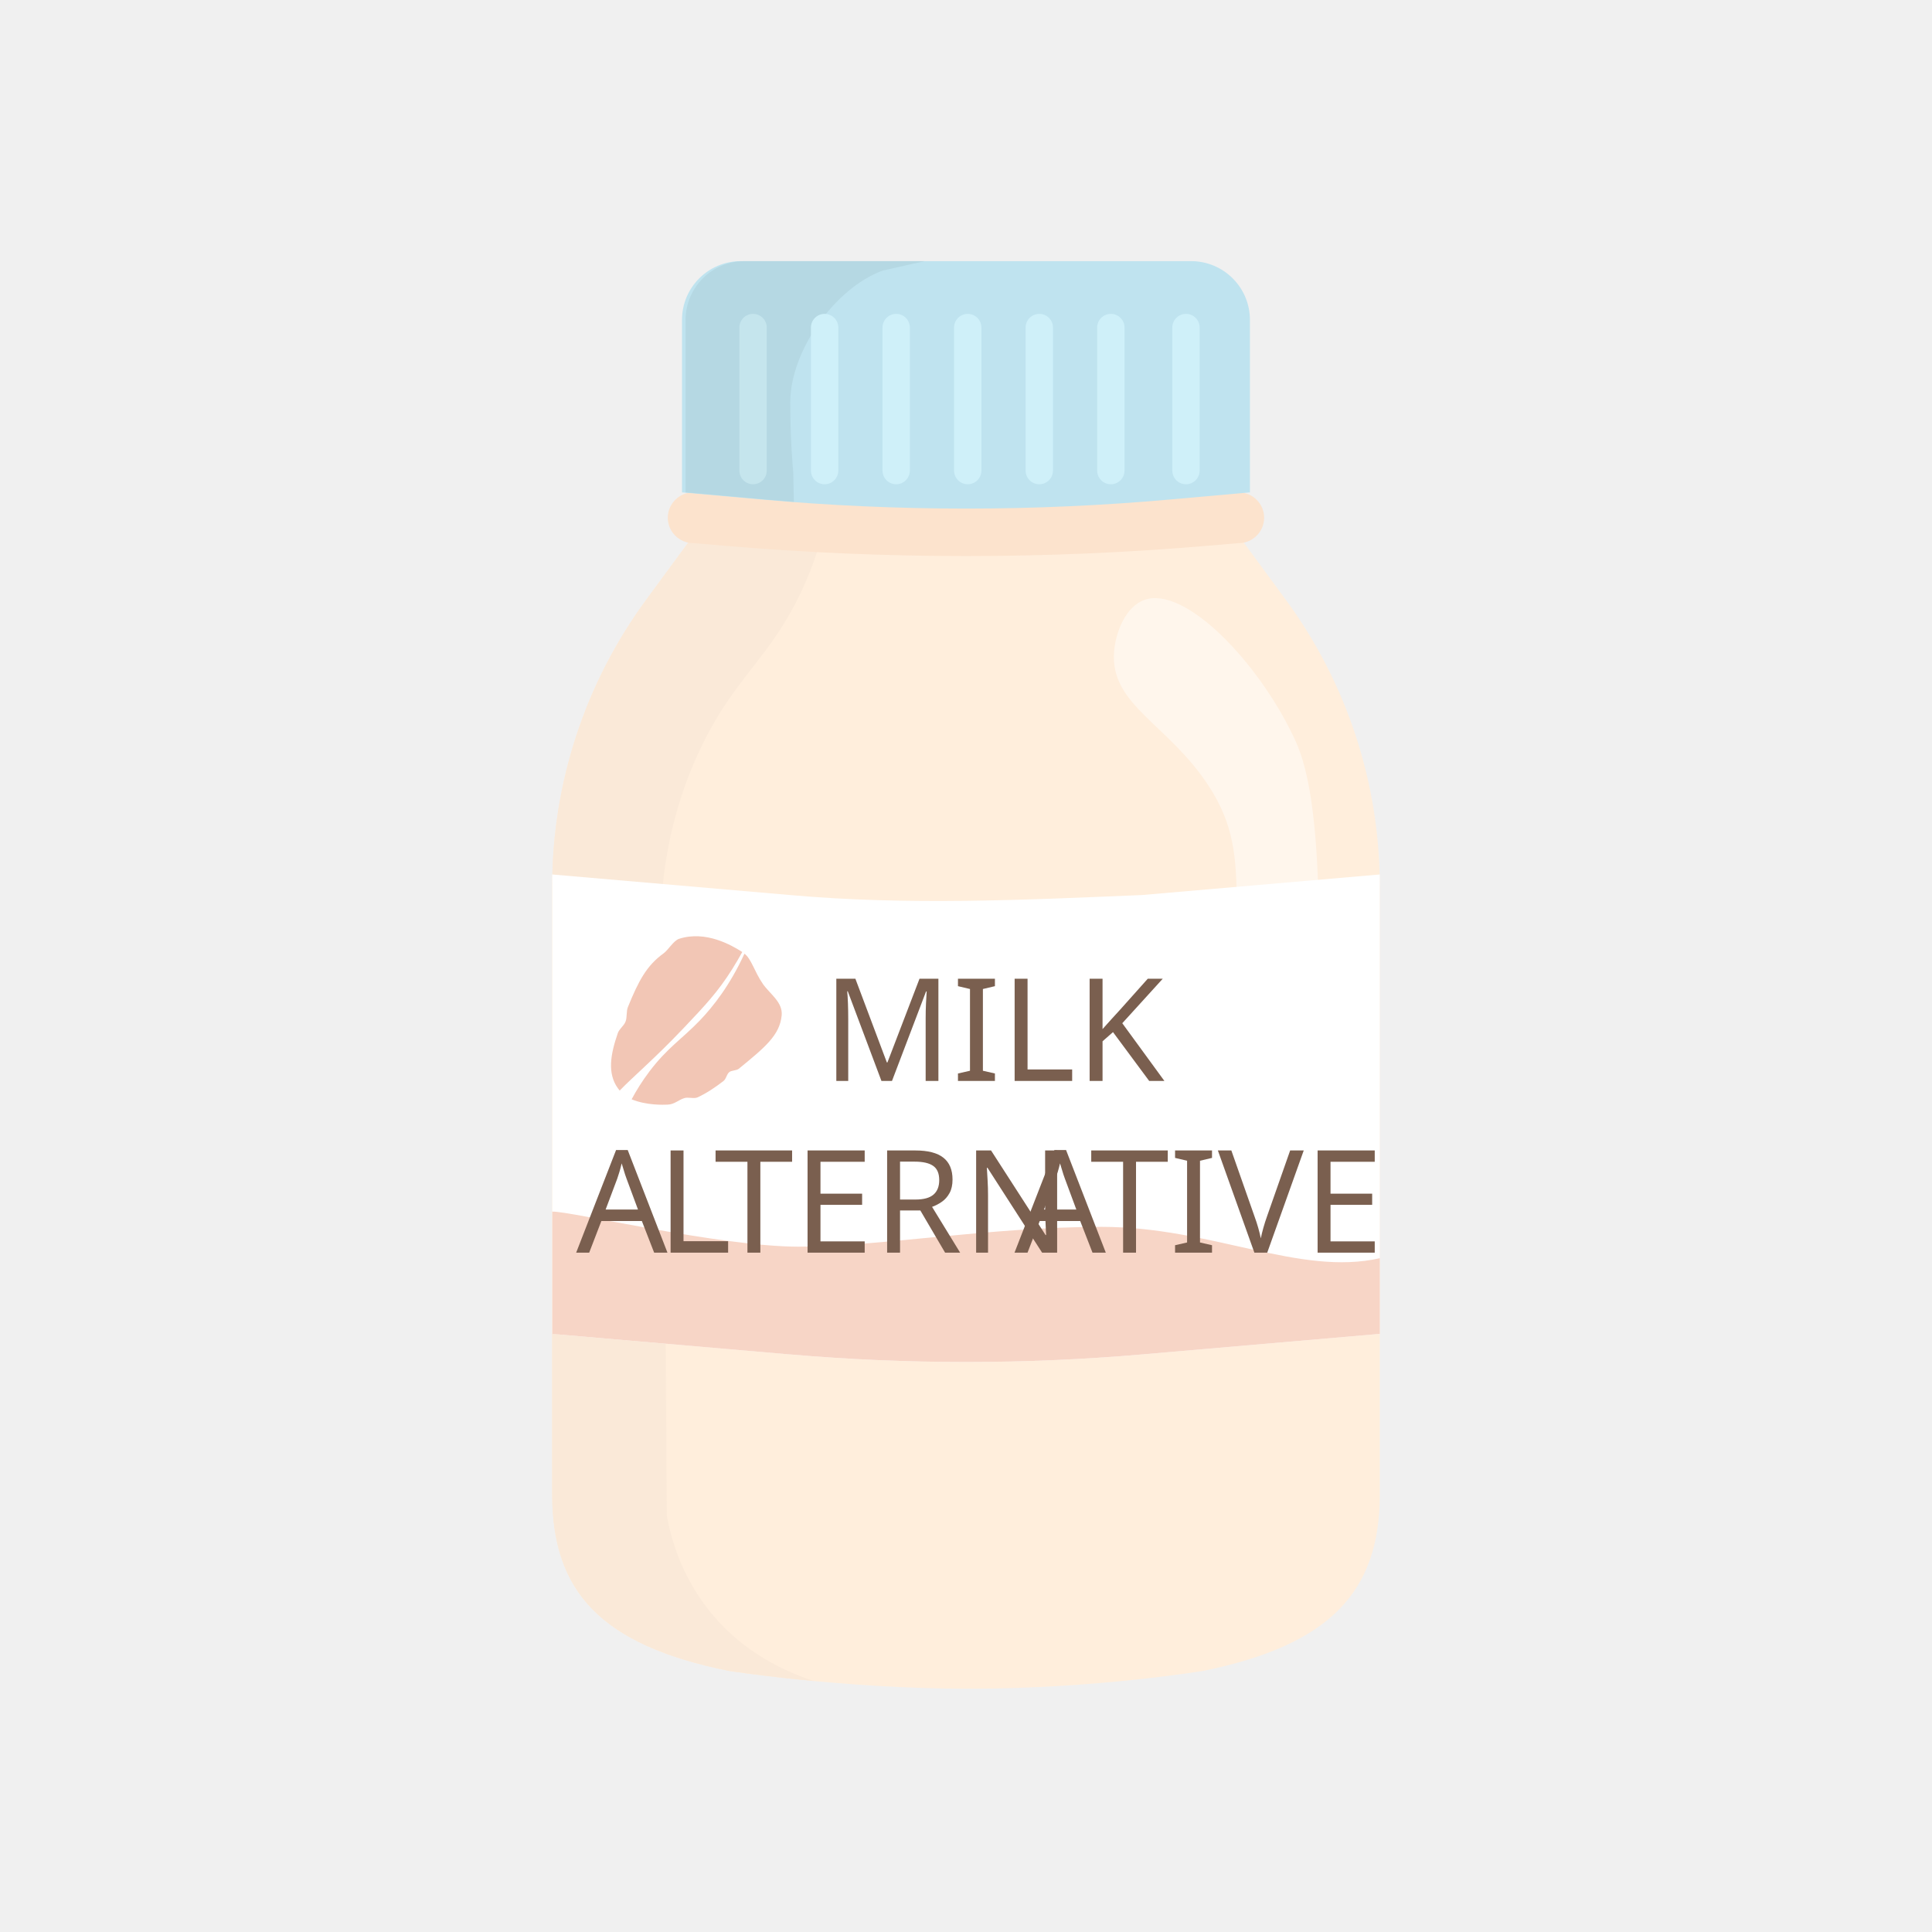
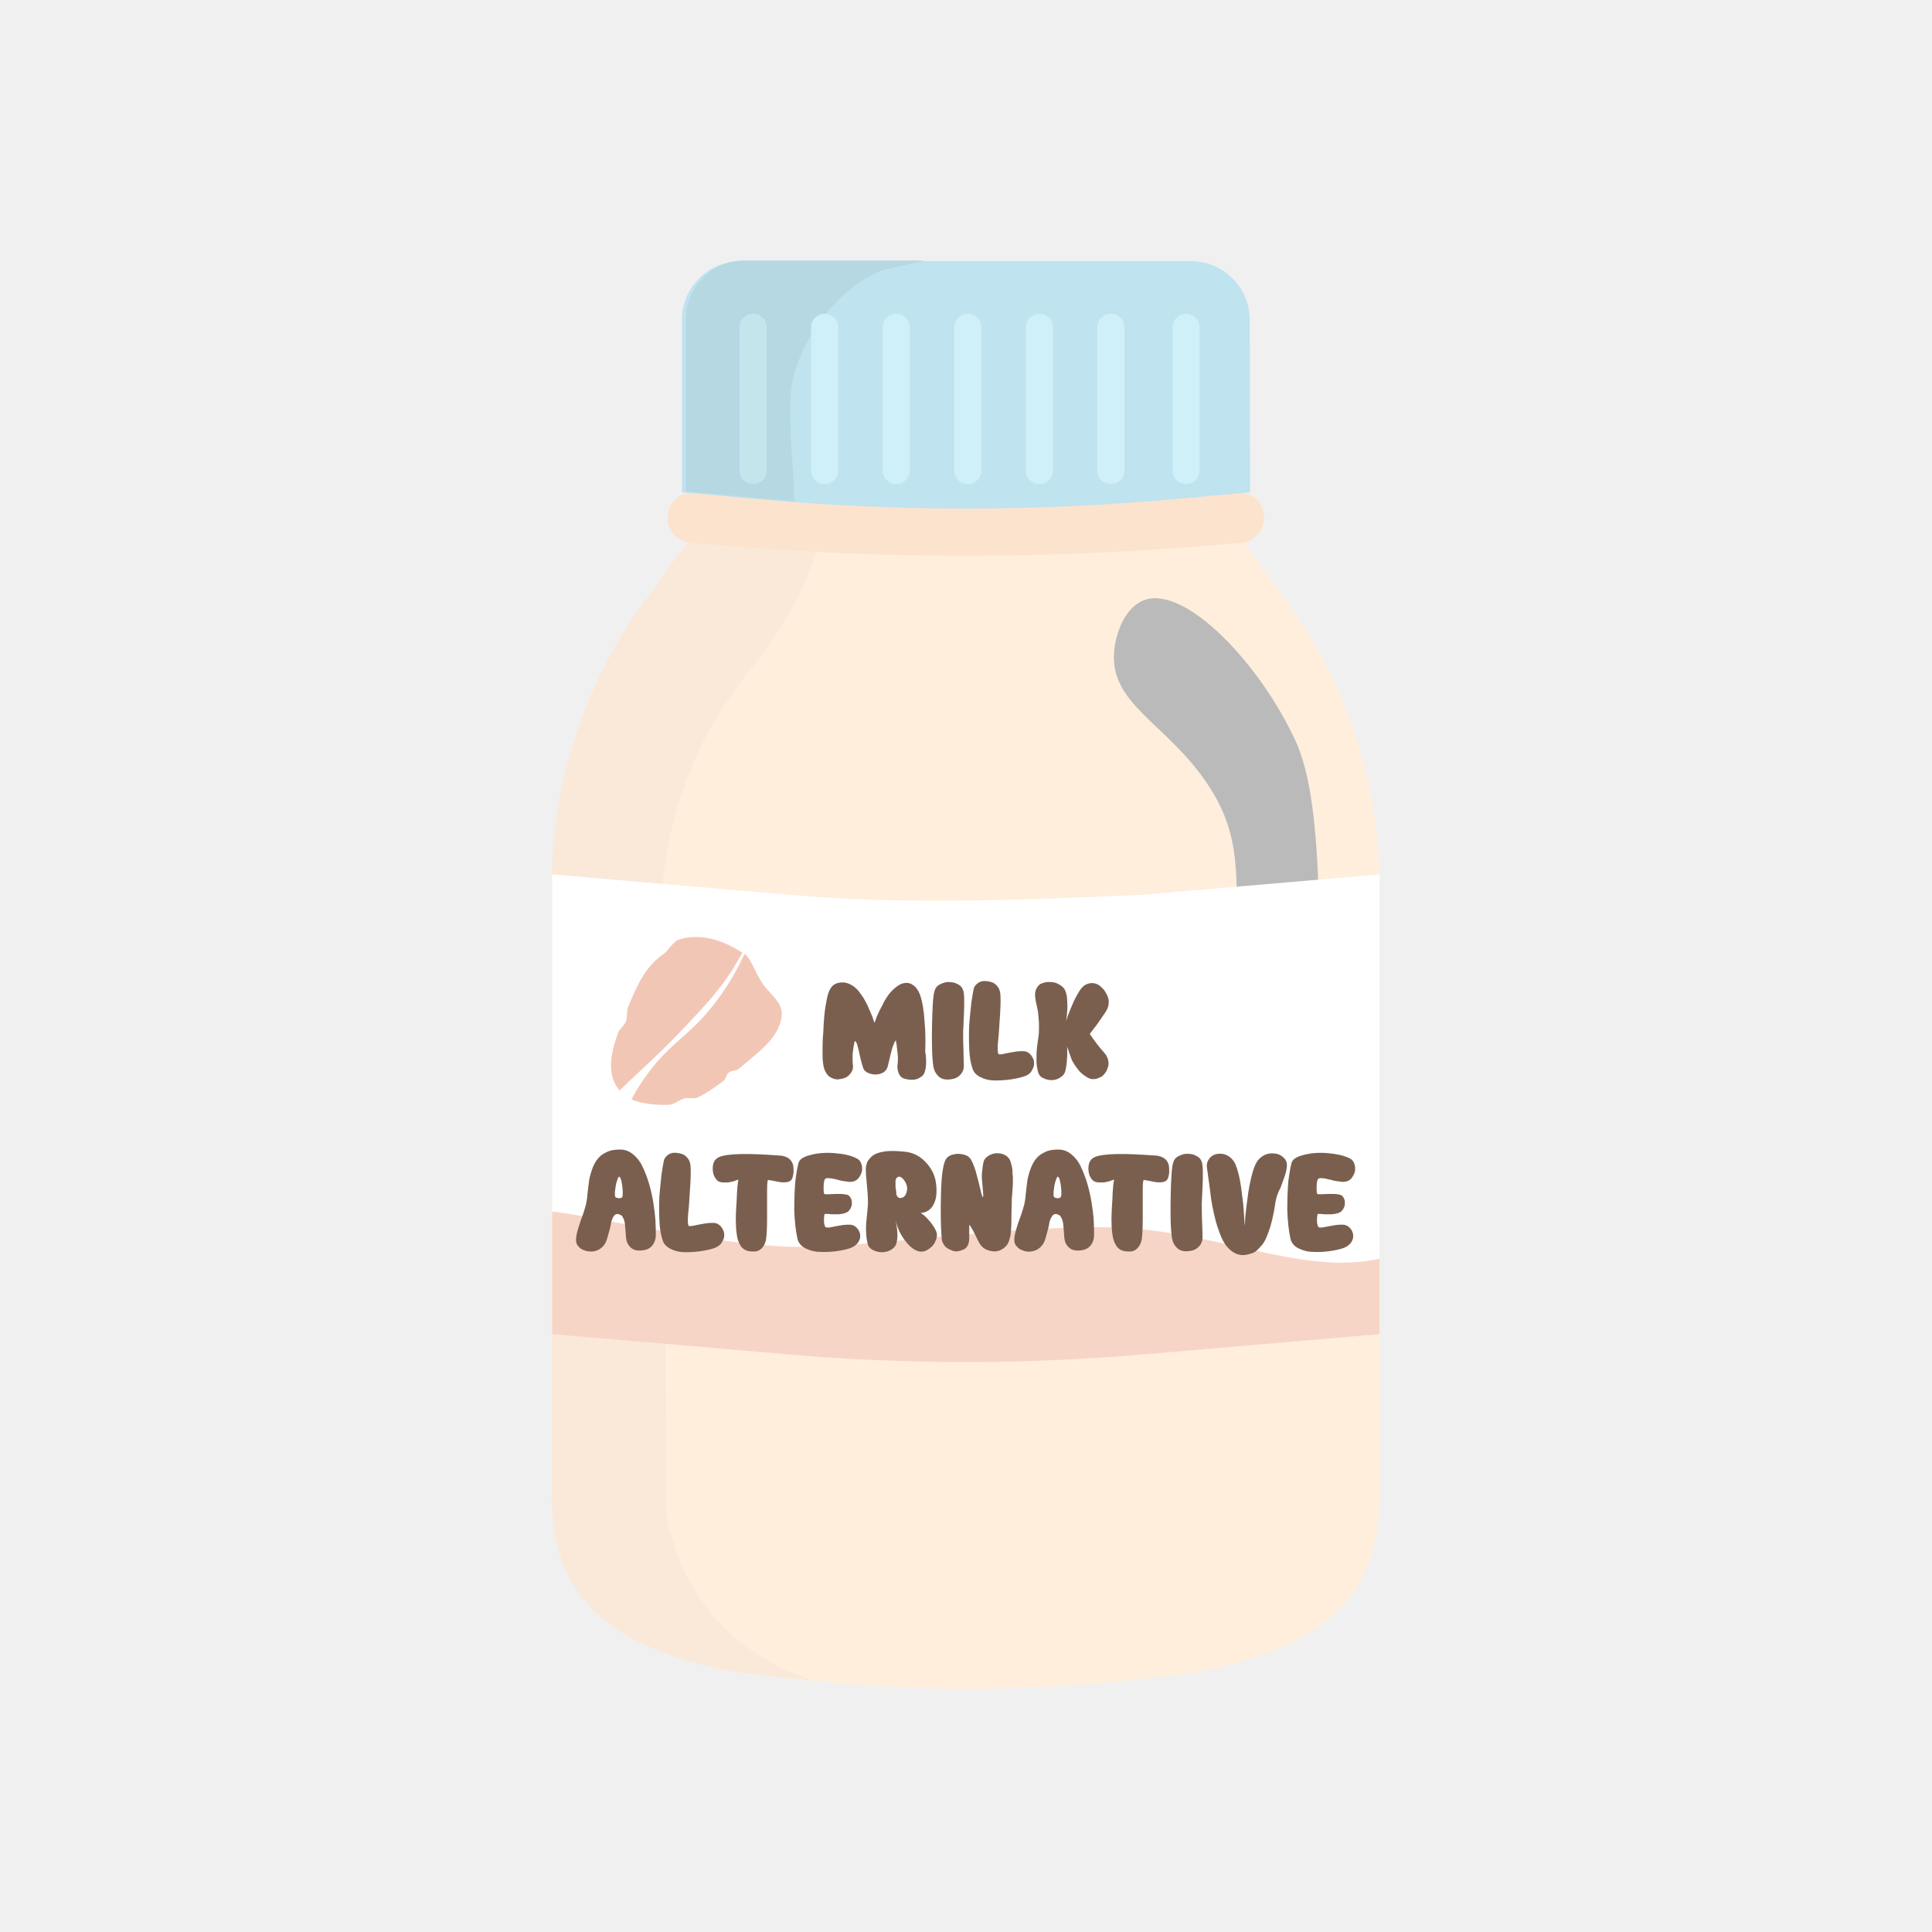
- <svg xmlns="http://www.w3.org/2000/svg" viewBox="0 0 540 540">
-   <defs>
-     <style>
-       .cls-1 {
-         fill: #c5e5ed;
-       }
- 
-       .cls-2 {
-         fill: #fff;
-       }
- 
-       .cls-3 {
-         letter-spacing: -.04em;
-       }
- 
-       .cls-4 {
-         isolation: isolate;
-       }
- 
-       .cls-5 {
-         fill: #cff0f9;
-       }
- 
-       .cls-6 {
-         fill: #fae9d8;
-       }
- 
-       .cls-7 {
-         fill: #bfe3ef;
-       }
- 
-       .cls-8 {
-         fill: #bababa;
-       }
- 
-       .cls-8, .cls-9 {
-         mix-blend-mode: overlay;
-       }
- 
-       .cls-10 {
-         letter-spacing: -.06em;
-       }
- 
-       .cls-11 {
-         letter-spacing: 0em;
-       }
- 
-       .cls-12 {
-         clip-path: url(#clippath);
-       }
- 
-       .cls-13 {
-         fill: #f7d5c6;
-       }
- 
-       .cls-14 {
-         fill: #7a5f4f;
-         font-family: OmpalumpaRegular, Ompalumpa;
-         font-size: 40px;
-       }
- 
-       .cls-15 {
-         fill: #fce3cd;
-       }
- 
-       .cls-16 {
-         fill: #ffeedc;
-       }
- 
-       .cls-17 {
-         fill: #b5d8e3;
-       }
- 
-       .cls-18 {
-         fill: #f2c6b5;
-       }
- 
-       .cls-9 {
-         fill: #595959;
-       }
-     </style>
-     <clipPath id="clippath">
-       <path class="cls-7" d="m349.37,137.62l-22.2,1.98c-38.04,3.4-76.31,3.4-114.35,0l-22.2-1.98v-48.19c0-9.08,7.36-16.44,16.44-16.44h125.86c9.08,0,16.44,7.36,16.44,16.44v48.19Z" />
-     </clipPath>
-   </defs>
-   <g class="cls-4">
-     <g id="_Layer_" data-name="&amp;lt;Layer&amp;gt;">
+ <svg xmlns="http://www.w3.org/2000/svg" xmlns:xlink="http://www.w3.org/1999/xlink" version="1.1" id="Layer_1" x="0px" y="0px" viewBox="0 0 540 540" style="enable-background:new 0 0 540 540;" xml:space="preserve">
+   <style type="text/css">
+ 	.st0{fill:#FFEEDC;}
+ 	.st1{fill:#BABABA;}
+ 	.st2{fill:#FAE9D8;}
+ 	.st3{fill:#FFFFFF;}
+ 	.st4{fill:#FCE3CD;}
+ 	.st5{fill:#F7D5C6;}
+ 	.st6{fill:#BFE3EF;}
+ 	.st7{clip-path:url(#SVGID_00000158707769692241060550000016766165757018731165_);}
+ 	.st8{fill:#595959;}
+ 	.st9{fill:#B5D8E3;}
+ 	.st10{fill:#C5E5ED;}
+ 	.st11{fill:#CFF0F9;}
+ 	.st12{fill:#F2C6B5;}
+ 	.st13{enable-background:new    ;}
+ 	.st14{fill:#7A5F4F;}
+ </style>
+   <g>
+     <g id="_Layer_">
      <g>
-         <path class="cls-16" d="m336.33,467.01s-29.89,5-65.4,5-67.26-5-67.26-5c-35.61-7.2-49.32-22.08-49.32-49.32v-169.91c0-28.84,9.21-56.92,26.29-80.16l13.71-18.66h151.31l13.71,18.66c17.08,23.24,26.29,51.32,26.29,80.16v169.91c0,27.24-13.98,42.12-49.32,49.32Z" />
-         <path class="cls-8" d="m319.89,167.67c-5.29,1.86-8.07,9.04-8.5,14.46-1.2,14.91,15.06,20.14,26.36,37.42,14.47,22.13,2.23,35.6,13.61,92.69,2.36,11.85,6.48,32.55,10.2,32.31,5-.31,6.11-38.19,6.8-62.08,1.66-56.85-3.81-70.25-6.8-76.54-10.06-21.14-30.39-42.23-41.67-38.27Z" />
-         <path class="cls-6" d="m197.43,449.15c-7.03-9.25-9.84-18.88-11.06-25.51l-1.1-176.55c.97-9.27,3.43-22.94,10.45-37.75,7.97-16.79,16.05-22.92,23.81-35.72,3.75-6.18,7.62-14.24,10.41-24.66h-35.61l-13.71,18.66c-17.08,23.24-26.29,51.32-26.29,80.16v169.91c0,27.24,13.71,42.12,49.32,49.32,0,0,9.46,1.49,23.81,2.84-10.25-3.35-21.52-9.48-30.05-20.7Z" />
-         <path class="cls-2" d="m385.65,372.82l-66.39,5.74c-32.78,2.83-65.75,2.83-98.53,0l-66.39-5.74v-128.4l66.39,5.74c32.93,2.94,65.45,1.39,98.53,0l66.39-5.74v128.4Z" />
-         <path class="cls-15" d="m346.25,151.8l-8.69.74c-44.96,3.84-90.17,3.84-135.13,0l-8.69-.74c-3.9,0-7.09-3.19-7.09-7.09h0c0-3.9,3.19-7.09,7.09-7.09h152.5c3.9,0,7.09,3.19,7.09,7.09h0c0,3.9-3.19,7.09-7.09,7.09Z" />
-         <path class="cls-13" d="m220.74,378.56c32.78,2.83,65.75,2.83,98.53,0l66.39-5.74v-21.15c-22.44,5.11-47.02-8.76-77.79-8.76s-62.47,5.54-84.59,5.54-64.05-10.01-68.92-9.8v34.18l66.39,5.74Z" />
+         <path class="st0" d="M336.3,467c0,0-29.9,5-65.4,5s-67.3-5-67.3-5c-35.6-7.2-49.3-22.1-49.3-49.3V247.8     c0-28.8,9.2-56.9,26.3-80.2l13.7-18.7h151.3l13.7,18.7c17.1,23.2,26.3,51.3,26.3,80.2v169.9C385.7,444.9,371.7,459.8,336.3,467     L336.3,467z" />
+         <path class="st1" d="M319.9,167.7c-5.3,1.9-8.1,9-8.5,14.5c-1.2,14.9,15.1,20.1,26.4,37.4c14.5,22.1,2.2,35.6,13.6,92.7     c2.4,11.9,6.5,32.5,10.2,32.3c5-0.3,6.1-38.2,6.8-62.1c1.7-56.9-3.8-70.2-6.8-76.5C351.5,184.8,331.2,163.7,319.9,167.7     L319.9,167.7z" />
+         <path class="st2" d="M197.4,449.1c-7-9.2-9.8-18.9-11.1-25.5l-1.1-176.6c1-9.3,3.4-22.9,10.4-37.8c8-16.8,16.1-22.9,23.8-35.7     c3.8-6.2,7.6-14.2,10.4-24.7h-35.6l-13.7,18.7c-17.1,23.2-26.3,51.3-26.3,80.2v169.9c0,27.2,13.7,42.1,49.3,49.3     c0,0,9.5,1.5,23.8,2.8C217.2,466.5,205.9,460.4,197.4,449.1L197.4,449.1z" />
+         <path class="st3" d="M385.6,372.8l-66.4,5.7c-32.8,2.8-65.8,2.8-98.5,0l-66.4-5.7V244.4l66.4,5.7c32.9,2.9,65.4,1.4,98.5,0     l66.4-5.7L385.6,372.8L385.6,372.8z" />
+         <path class="st4" d="M346.2,151.8l-8.7,0.7c-45,3.8-90.2,3.8-135.1,0l-8.7-0.7c-3.9,0-7.1-3.2-7.1-7.1l0,0c0-3.9,3.2-7.1,7.1-7.1     h152.5c3.9,0,7.1,3.2,7.1,7.1l0,0C353.3,148.6,350.1,151.8,346.2,151.8L346.2,151.8z" />
+         <path class="st5" d="M220.7,378.6c32.8,2.8,65.7,2.8,98.5,0l66.4-5.7v-21.1c-22.4,5.1-47-8.8-77.8-8.8s-62.5,5.5-84.6,5.5     s-64.1-10-68.9-9.8v34.2L220.7,378.6L220.7,378.6z" />
        <g>
          <g>
-             <path class="cls-7" d="m349.37,137.62l-22.2,1.98c-38.04,3.4-76.31,3.4-114.35,0l-22.2-1.98v-48.19c0-9.08,7.36-16.44,16.44-16.44h125.86c9.08,0,16.44,7.36,16.44,16.44v48.19Z" />
-             <g class="cls-12">
-               <path class="cls-9" d="m233.91,27.83c1.27,8.5-26.24,27.29-45.07,35.72-4.82,2.16-15.56,6.54-20.41,17.01-1.71,3.69-2.11,6.89-2.55,12.76-.62,8.23-1.17,19.77-.85,34.02-17.57-2.55-35.15-5.1-52.72-7.65-13.7-31.87-9.67-66.75,10.2-88.44,36.57-39.9,109.48-16.25,111.4-3.4Z" />
+             <path class="st6" d="M349.4,137.6l-22.2,2c-38,3.4-76.3,3.4-114.4,0l-22.2-2V89.4c0-9.1,7.4-16.4,16.4-16.4h125.9       c9.1,0,16.4,7.4,16.4,16.4L349.4,137.6L349.4,137.6z" />
+             <g>
+               <defs>
+                 <path id="SVGID_1_" d="M349.4,137.6l-22.2,2c-38,3.4-76.3,3.4-114.4,0l-22.2-2V89.4c0-9.1,7.4-16.4,16.4-16.4h125.9         c9.1,0,16.4,7.4,16.4,16.4L349.4,137.6L349.4,137.6z" />
+               </defs>
+               <clipPath id="SVGID_00000128466052734511886100000011645655486625453219_">
+                 <use xlink:href="#SVGID_1_" style="overflow:visible;" />
+               </clipPath>
+               <g style="clip-path:url(#SVGID_00000128466052734511886100000011645655486625453219_);">
+                 <path class="st8" d="M233.9,27.8c1.3,8.5-26.2,27.3-45.1,35.7c-4.8,2.2-15.6,6.5-20.4,17c-1.7,3.7-2.1,6.9-2.6,12.8         c-0.6,8.2-1.2,19.8-0.9,34c-17.6-2.6-35.2-5.1-52.7-7.7c-13.7-31.9-9.7-66.8,10.2-88.4C159.1-8.6,232,15,233.9,27.8         L233.9,27.8z" />
+               </g>
            </g>
          </g>
-           <path class="cls-17" d="m221.81,137.21s0-.18,0-.43c0-.04,0-.07,0-.11,0-.02,0-.04,0-.05,0-.04,0-.07,0-.1,0,0,0-.02,0-.03,0-.01,0-.01,0,0-.01-.73-.04-2.1-.09-4.55-.07-.27-.87-9.45-.84-19.55.04-14.29,12.39-31.79,25.79-36.75l11.81-2.65h-50.42c-9.08,0-16.44,7.36-16.44,16.44v48.19l22.2,1.98c2.69.24,5.38.46,8.07.66-.03-1.52-.05-2.48-.06-3.04,0,0,0,0,0-.02Z" />
-           <rect class="cls-1" x="206.66" y="87.73" width="7.65" height="47.62" rx="3.83" ry="3.83" />
-           <rect class="cls-5" x="226.66" y="87.73" width="7.65" height="47.62" rx="3.83" ry="3.83" />
-           <rect class="cls-5" x="246.66" y="87.73" width="7.65" height="47.62" rx="3.83" ry="3.83" />
-           <rect class="cls-5" x="266.66" y="87.73" width="7.65" height="47.62" rx="3.83" ry="3.83" />
-           <rect class="cls-5" x="286.66" y="87.73" width="7.65" height="47.62" rx="3.83" ry="3.83" />
-           <rect class="cls-5" x="306.66" y="87.73" width="7.65" height="47.62" rx="3.83" ry="3.83" />
-           <rect class="cls-5" x="327.66" y="87.73" width="7.65" height="47.62" rx="3.83" ry="3.83" />
+           <path class="st9" d="M221.8,137.2c0,0,0-0.2,0-0.4c0,0,0-0.1,0-0.1c0,0,0,0,0-0.1c0,0,0-0.1,0-0.1c0,0,0,0,0,0s0,0,0,0      c0-0.7,0-2.1-0.1-4.6c-0.1-0.3-0.9-9.4-0.8-19.6c0-14.3,12.4-31.8,25.8-36.8l11.8-2.7h-50.4c-9.1,0-16.4,7.4-16.4,16.4v48.2      l22.2,2c2.7,0.2,5.4,0.5,8.1,0.7C221.9,138.7,221.8,137.8,221.8,137.2C221.8,137.2,221.8,137.2,221.8,137.2L221.8,137.2z" />
+           <path class="st10" d="M210.5,87.7L210.5,87.7c2.1,0,3.8,1.7,3.8,3.8v40c0,2.1-1.7,3.8-3.8,3.8l0,0c-2.1,0-3.8-1.7-3.8-3.8v-40      C206.7,89.4,208.4,87.7,210.5,87.7z" />
+           <path class="st11" d="M230.5,87.7L230.5,87.7c2.1,0,3.8,1.7,3.8,3.8v40c0,2.1-1.7,3.8-3.8,3.8l0,0c-2.1,0-3.8-1.7-3.8-3.8v-40      C226.7,89.4,228.4,87.7,230.5,87.7z" />
+           <path class="st11" d="M250.5,87.7L250.5,87.7c2.1,0,3.8,1.7,3.8,3.8v40c0,2.1-1.7,3.8-3.8,3.8l0,0c-2.1,0-3.8-1.7-3.8-3.8v-40      C246.7,89.4,248.4,87.7,250.5,87.7z" />
+           <path class="st11" d="M270.5,87.7L270.5,87.7c2.1,0,3.8,1.7,3.8,3.8v40c0,2.1-1.7,3.8-3.8,3.8h0c-2.1,0-3.8-1.7-3.8-3.8v-40      C266.7,89.4,268.4,87.7,270.5,87.7z" />
+           <path class="st11" d="M290.5,87.7L290.5,87.7c2.1,0,3.8,1.7,3.8,3.8v40c0,2.1-1.7,3.8-3.8,3.8h0c-2.1,0-3.8-1.7-3.8-3.8v-40      C286.7,89.4,288.4,87.7,290.5,87.7z" />
+           <path class="st11" d="M310.5,87.7L310.5,87.7c2.1,0,3.8,1.7,3.8,3.8v40c0,2.1-1.7,3.8-3.8,3.8h0c-2.1,0-3.8-1.7-3.8-3.8v-40      C306.7,89.4,308.4,87.7,310.5,87.7z" />
+           <path class="st11" d="M331.5,87.7L331.5,87.7c2.1,0,3.8,1.7,3.8,3.8v40c0,2.1-1.7,3.8-3.8,3.8h0c-2.1,0-3.8-1.7-3.8-3.8v-40      C327.7,89.4,329.4,87.7,331.5,87.7z" />
        </g>
        <g>
-           <path class="cls-18" d="m190.75,287.69c-7.79,8.21-13.91,13.34-17.55,17.13-.17-.19-.33-.41-.48-.62-2.99-4.12-2.13-9.42-.04-15.44.42-1.21,1.67-1.97,2.17-3.24.46-1.17.16-2.83.65-4.04,2.99-7.34,5.23-11.61,10.02-15.05,1.17-.84,2.8-3.56,4.28-4.03,7.52-2.41,14.76,1.84,17.67,3.69-.85,1.53-1.79,3.15-2.81,4.78-3.96,6.31-7.58,10.17-13.9,16.82Z" />
-           <path class="cls-18" d="m206.45,298.75c-.58.47-2.03.43-2.59.89-.85.69-.82,1.87-1.66,2.52-2.37,1.81-4.71,3.4-7.24,4.56-.95.44-2.63-.12-3.64.19-1.69.51-2.77,1.76-4.71,1.84-1.3.05-5.92.22-10.07-1.49,1.31-2.45,2.94-5.09,4.96-7.76,5.04-6.67,9.06-9.04,14.05-14.22,3.74-3.9,8.45-9.83,12.52-18.72,1.92,1.38,2.8,5.04,5.15,8.44,1.94,2.8,5.62,5.1,5.26,8.81-.54,5.55-4.66,8.92-12.02,14.94Z" />
-           <text class="cls-14" transform="translate(229.88 302.12)">
-             <tspan x="0" y="0">MILK</tspan>
-             <tspan x="-68.84" y="48">A</tspan>
-             <tspan class="cls-10" x="-46.32" y="48">L</tspan>
-             <tspan x="-30.28" y="48">TERN</tspan>
-             <tspan class="cls-3" x="53.68" y="48">A</tspan>
-             <tspan class="cls-11" x="74.72" y="48">TIVE</tspan>
-           </text>
+           <path class="st12" d="M190.8,287.7c-7.8,8.2-13.9,13.3-17.6,17.1c-0.2-0.2-0.3-0.4-0.5-0.6c-3-4.1-2.1-9.4,0-15.4      c0.4-1.2,1.7-2,2.2-3.2c0.5-1.2,0.2-2.8,0.6-4c3-7.3,5.2-11.6,10-15c1.2-0.8,2.8-3.6,4.3-4c7.5-2.4,14.8,1.8,17.7,3.7      c-0.9,1.5-1.8,3.1-2.8,4.8C200.7,277.2,197.1,281,190.8,287.7L190.8,287.7z" />
+           <path class="st12" d="M206.4,298.8c-0.6,0.5-2,0.4-2.6,0.9c-0.9,0.7-0.8,1.9-1.7,2.5c-2.4,1.8-4.7,3.4-7.2,4.6      c-0.9,0.4-2.6-0.1-3.6,0.2c-1.7,0.5-2.8,1.8-4.7,1.8c-1.3,0-5.9,0.2-10.1-1.5c1.3-2.5,2.9-5.1,5-7.8c5-6.7,9.1-9,14.1-14.2      c3.7-3.9,8.4-9.8,12.5-18.7c1.9,1.4,2.8,5,5.1,8.4c1.9,2.8,5.6,5.1,5.3,8.8C217.9,289.4,213.8,292.7,206.4,298.8L206.4,298.8z" />
+           <g class="st13">
+             <path class="st14" d="M258.4,299.8c-0.2,0.6-0.6,1-1.3,1.4c-0.6,0.4-1.3,0.6-2.1,0.6c-0.8,0-1.5-0.1-2.2-0.3       c-0.7-0.2-1.3-0.7-1.6-1.5s-0.5-1.6-0.3-2.7c0.1-0.9,0.1-1.8,0-2.7c-0.1-0.9-0.2-1.8-0.3-2.6l-0.2-1.2       c-0.2,0.1-0.4,0.6-0.7,1.3c-0.3,0.7-0.5,1.5-0.7,2.3c-0.2,0.8-0.4,1.7-0.6,2.5c-0.2,0.8-0.3,1.4-0.4,1.5       c-0.3,0.8-0.9,1.4-1.9,1.7c-0.9,0.3-1.9,0.3-2.9,0c-1-0.3-1.6-0.8-1.9-1.5c-0.2-0.6-0.5-1.5-0.8-2.8s-0.5-2.4-0.8-3.4       c-0.2-0.9-0.5-1.4-0.8-1.4c0,0.1-0.1,0.2-0.1,0.4c0,0.2-0.1,0.5-0.2,1c-0.1,0.5-0.1,1-0.2,1.5s-0.1,1.1-0.1,1.8       c0,0.7,0,1.4,0.1,2c0.1,0.8-0.1,1.5-0.5,2.1c-0.4,0.6-0.9,1.1-1.6,1.4c-0.7,0.3-1.3,0.4-2.1,0.5c-0.7,0-1.4-0.2-2.1-0.6       c-0.7-0.4-1.1-1-1.5-1.8c-0.5-1.1-0.7-2.7-0.7-4.7c0-2,0-4,0.2-5.9c0.1-2.3,0.2-3.9,0.3-4.8c0.1-0.9,0.2-2.1,0.5-3.5       c0.2-1.4,0.5-2.6,0.9-3.5c0.5-1.1,1.2-1.8,2.2-2.1c1-0.3,2.1-0.3,3.1,0.1c1.1,0.4,2,1.1,2.8,2c0.4,0.5,0.7,1,1.1,1.5       c0.4,0.6,0.7,1.1,1,1.7c0.3,0.6,0.6,1.1,0.8,1.7c0.3,0.6,0.5,1.1,0.7,1.6c0.2,0.5,0.4,0.9,0.5,1.3c0.1,0.4,0.3,0.7,0.3,0.9       l0.1,0.3c0.2-0.4,0.4-0.9,0.6-1.6c0.3-0.6,0.7-1.7,1.5-3.1c0.7-1.5,1.4-2.6,2.1-3.5c1.1-1.3,2.2-2.2,3.3-2.7       c1.1-0.4,2.2-0.4,3.1,0.2c1,0.6,1.7,1.6,2.2,3c0.6,1.7,1,4,1.2,7.1c0.3,3,0.3,5.9,0.2,8.6C259.1,296.8,258.8,298.7,258.4,299.8       z" />
+             <path class="st14" d="M269.4,298c0,0.8-0.3,1.6-0.8,2.2s-1.2,1.1-2,1.3s-1.6,0.3-2.4,0.2c-0.8-0.1-1.5-0.4-2.1-1.1       c-0.6-0.6-1-1.4-1.2-2.4c-0.4-2.4-0.5-6.3-0.4-11.5c0.1-5.2,0.3-8.5,0.7-9.7c0.2-0.8,0.7-1.5,1.6-1.9c0.8-0.4,1.7-0.7,2.6-0.6       c0.9,0,1.7,0.2,2.5,0.7c0.8,0.4,1.2,1.1,1.4,1.9c0.2,1,0.2,2,0.2,2.9s0,2.2-0.1,3.9s-0.1,3.1-0.2,4.5c0,1.5,0,3.3,0.1,5.4       C269.3,295.7,269.4,297.2,269.4,298z" />
+             <path class="st14" d="M286.4,300.8c-1.2,0.4-2.5,0.7-3.9,0.9c-1.4,0.2-2.9,0.3-4.4,0.3c-1.5,0-2.8-0.3-4-0.9s-2-1.4-2.3-2.5       c-0.5-1.4-0.8-3.2-0.9-5.5c-0.1-2.3-0.1-4.6,0-6.8c0.2-2.2,0.4-4.3,0.6-6.1c0.3-1.9,0.5-3.2,0.7-4c0.2-0.6,0.6-1,1.1-1.4       c0.5-0.4,1.2-0.6,1.8-0.6c0.7,0,1.3,0.1,2,0.3s1.2,0.6,1.7,1.2c0.5,0.6,0.7,1.3,0.8,2.1c0.1,1.2,0.1,3.2-0.1,6       c-0.2,2.8-0.3,5.2-0.5,6.9c-0.2,1.8-0.2,3.1,0,3.8c0.1,0.2,0.3,0.2,0.6,0.2c0.3,0,0.7-0.1,1.2-0.2c0.5-0.1,1-0.2,1.5-0.3       c0.5-0.1,1.1-0.2,1.8-0.3c0.7-0.1,1.3-0.1,1.9-0.1c0.8,0,1.4,0.3,2,0.9c0.5,0.6,0.9,1.3,1,2c0.1,0.8,0,1.5-0.5,2.3       C288.2,299.8,287.5,300.4,286.4,300.8z" />
+             <path class="st14" d="M297.8,299.2c-0.2,0.9-0.7,1.5-1.5,2c-0.8,0.5-1.6,0.7-2.4,0.7s-1.6-0.2-2.4-0.6c-0.8-0.4-1.2-1-1.4-1.8       c-0.2-0.9-0.4-1.9-0.4-3.1c0-1.1,0-2.2,0.1-3.1c0.1-0.9,0.2-2,0.4-3.2s0.2-2.2,0.2-3c0-0.8,0-1.6-0.1-2.4       c-0.1-0.8-0.1-1.5-0.2-2c-0.1-0.5-0.2-1.2-0.4-2c-0.2-0.8-0.3-1.3-0.3-1.6c-0.2-1.1-0.1-2.1,0.3-2.8c0.4-0.8,0.9-1.3,1.7-1.5       c0.7-0.3,1.5-0.4,2.3-0.3c0.8,0,1.6,0.2,2.4,0.7c0.7,0.4,1.3,0.9,1.6,1.6c0.3,0.7,0.6,1.7,0.6,3.2c0.1,1.4,0,2.7-0.1,3.7       l-0.2,1.6c0.1-0.2,0.2-0.5,0.3-0.9c0.1-0.4,0.4-1.1,0.8-2.1c0.4-1,0.8-1.9,1.2-2.8c0.4-0.8,0.9-1.7,1.4-2.5s1.1-1.4,1.6-1.7       c0.7-0.4,1.5-0.6,2.3-0.5s1.5,0.4,2.1,1c0.6,0.5,1.1,1.1,1.5,1.9c0.4,0.7,0.7,1.5,0.7,2.2c0,0.8-0.1,1.4-0.4,2.1       c-0.3,0.6-0.7,1.2-1.2,1.9c-0.5,0.7-0.9,1.3-1.3,1.9c-0.4,0.6-0.8,1.1-1.2,1.6c-0.4,0.5-0.7,0.9-0.9,1.2l-0.3,0.4       c1.2,1.8,2.5,3.5,3.9,5.1c0.6,0.6,1,1.3,1.2,2.1c0.2,0.7,0.2,1.4,0,2c-0.2,0.6-0.4,1.2-0.8,1.7c-0.4,0.5-0.8,1-1.4,1.2       c-0.6,0.3-1.1,0.5-1.7,0.5c-0.6,0.1-1.2-0.1-1.8-0.4c-1-0.6-2-1.3-2.7-2.3c-0.8-1-1.3-1.8-1.7-2.6c-0.3-0.8-0.6-1.6-0.9-2.5       c-0.3-0.9-0.5-1.4-0.5-1.6c0.1,0.2,0.1,1.2,0.1,2.8C298.2,296.6,298.1,298,297.8,299.2z" />
+           </g>
+           <g class="st13">
+             <path class="st14" d="M183.3,345.3c0,1-0.3,1.8-0.8,2.6c-0.5,0.7-1.2,1.2-2,1.4c-0.8,0.2-1.6,0.3-2.4,0.2       c-0.8-0.1-1.5-0.4-2.1-1.1s-0.9-1.4-1-2.3c0-0.2-0.1-0.6-0.1-1.2c0-0.5-0.1-1-0.1-1.3c0-0.3-0.1-0.8-0.1-1.2       c-0.1-0.5-0.1-0.9-0.2-1.2c-0.1-0.3-0.2-0.6-0.4-0.9c-0.1-0.3-0.3-0.5-0.6-0.7c-0.2-0.1-0.5-0.2-0.8-0.3       c-0.5,0-0.9,0.2-1.2,0.7c-0.3,0.5-0.6,1.1-0.7,1.8c-0.1,0.7-0.3,1.6-0.6,2.6c-0.3,1.1-0.5,1.9-0.8,2.6c-0.3,0.8-0.9,1.5-1.6,2       c-0.7,0.5-1.4,0.7-2.2,0.8c-0.8,0-1.5,0-2.2-0.3c-0.7-0.2-1.3-0.6-1.7-1.1c-0.5-0.5-0.7-1.1-0.7-1.8c0-0.9,0.2-1.8,0.5-2.9       c0.3-1.1,0.7-2.2,1.2-3.6c0.5-1.3,0.8-2.5,1.1-3.5c0.1-0.6,0.3-1.5,0.4-2.8c0.1-1.3,0.3-2.4,0.4-3.4c0.1-1,0.4-2.1,0.8-3.3       c0.4-1.2,0.9-2.2,1.5-3s1.4-1.5,2.5-2c1.1-0.6,2.4-0.8,3.9-0.8c1.3,0,2.5,0.4,3.6,1.3c1.1,0.9,2,2,2.7,3.5       c0.7,1.5,1.3,3,1.8,4.7c0.5,1.7,0.9,3.5,1.2,5.3c0.3,1.9,0.5,3.5,0.6,5C183.3,342.8,183.3,344.1,183.3,345.3z M174,334.3       c0.1-0.5,0.1-1.5-0.1-3c-0.2-1.5-0.5-2.3-0.8-2.4c-0.2-0.1-0.4,0.4-0.7,1.3c-0.3,0.9-0.4,1.9-0.5,2.7c-0.1,0.9,0,1.4,0.1,1.7       c0.3,0.2,0.6,0.3,1.1,0.3C173.7,334.9,174,334.7,174,334.3z" />
+           </g>
+           <g class="st13">
+             <path class="st14" d="M199.8,348.8c-1.2,0.4-2.5,0.7-3.9,0.9c-1.4,0.2-2.9,0.3-4.4,0.3c-1.5,0-2.8-0.3-4-0.9       c-1.2-0.6-2-1.4-2.3-2.5c-0.5-1.4-0.8-3.2-0.9-5.5c-0.1-2.3-0.1-4.6,0-6.8c0.2-2.2,0.4-4.3,0.6-6.1c0.3-1.9,0.5-3.2,0.7-4       c0.2-0.6,0.6-1,1.1-1.4c0.5-0.4,1.2-0.6,1.8-0.6s1.3,0.1,2,0.3c0.7,0.2,1.2,0.6,1.7,1.2c0.5,0.6,0.7,1.3,0.8,2.1       c0.1,1.2,0.1,3.2-0.1,6c-0.2,2.8-0.3,5.2-0.5,6.9c-0.2,1.8-0.2,3.1,0,3.8c0.1,0.2,0.3,0.2,0.6,0.2s0.7-0.1,1.2-0.2       s1-0.2,1.5-0.3c0.5-0.1,1.1-0.2,1.8-0.3c0.7-0.1,1.3-0.1,1.9-0.1c0.8,0,1.4,0.3,2,0.9c0.5,0.6,0.9,1.3,1,2       c0.1,0.8,0,1.5-0.5,2.3C201.5,347.8,200.8,348.4,199.8,348.8z" />
+           </g>
+           <g class="st13">
+             <path class="st14" d="M206.4,329.7c-0.1,0-0.2,0.1-0.3,0.1s-0.4,0.1-0.8,0.3c-0.4,0.1-0.8,0.2-1.2,0.3s-0.8,0.1-1.3,0.1       c-0.5,0-1,0-1.4-0.1c-0.7-0.1-1.3-0.7-1.8-1.7c-0.4-1-0.5-2-0.3-3.1c0.2-1.1,0.8-1.8,1.7-2.2c2.3-1,8-1.1,17.2-0.4       c1,0.1,1.8,0.4,2.4,0.9c0.6,0.5,0.9,1.1,1.1,1.8c0.1,0.7,0.1,1.4,0.1,2.1c-0.1,0.7-0.2,1.3-0.5,1.8c-0.2,0.4-0.7,0.7-1.3,0.8       c-0.7,0.1-1.4,0.1-2,0c-0.7-0.1-1.4-0.3-2.1-0.4s-1.1-0.2-1.2-0.2c-0.2,0-0.3,1.1-0.3,3.2c0,2.1,0,4.6,0,7.4       c0,2.8-0.1,4.9-0.3,6.1c-0.2,1-0.6,1.8-1.2,2.4c-0.6,0.6-1.3,0.9-2,0.9c-0.7,0-1.4,0-2-0.2c-0.7-0.2-1.1-0.5-1.5-0.9       c-0.4-0.4-0.7-1-1-1.7c-0.3-0.7-0.4-1.5-0.5-2.2c-0.1-0.7-0.2-1.6-0.2-2.7c-0.1-1.4,0-3.6,0.2-6.6       C206,332.4,206.2,330.5,206.4,329.7z" />
+             <path class="st14" d="M237.8,348.8c-1.1,0.4-2.5,0.7-4,0.9c-1.5,0.2-3,0.3-4.6,0.2c-1.5,0-2.9-0.4-4.1-1       c-1.2-0.6-1.9-1.5-2.2-2.6c-0.5-2.3-0.8-5-0.9-8.1c0-3.1,0.1-5.8,0.3-8.1c0.3-2.3,0.6-4,0.9-5.1c0.3-1,1.4-1.7,3.4-2.2       c1.9-0.5,4.1-0.7,6.6-0.5s4.5,0.6,6.1,1.4c0.9,0.4,1.4,1.1,1.6,2.2c0.2,1,0,2-0.6,2.9c-0.5,0.9-1.3,1.4-2.2,1.5       c-0.5,0.1-1.1,0-1.8-0.1s-1.4-0.2-2-0.4s-1.2-0.3-1.7-0.4s-1-0.1-1.4-0.1c-0.4,0-0.6,0.2-0.7,0.4c-0.2,0.5-0.3,1.2-0.3,2.1       c0,1,0,1.6,0.2,1.9c0,0.1,0.4,0.1,1.1,0.1c0.7,0,1.5-0.1,2.4-0.1c0.9,0,1.8,0,2.7,0.2c0.5,0.1,0.8,0.3,1.1,0.8       c0.3,0.5,0.4,0.9,0.4,1.5s-0.1,1.1-0.4,1.6c-0.3,0.5-0.6,0.9-1.1,1.1c-0.4,0.2-0.9,0.3-1.4,0.4c-0.5,0.1-1,0.1-1.4,0.1       c-0.4,0-0.8,0-1.3,0c-0.4,0-0.8-0.1-1.1-0.1c-0.3,0-0.5,0-0.7,0s-0.3,0.1-0.3,0.3c-0.1,0.7-0.1,1.4-0.1,2       c0.1,0.6,0.2,1,0.3,1.2c0.1,0.2,0.3,0.3,0.6,0.3c0.3,0,0.7,0,1.1-0.1c0.5-0.1,1-0.2,1.5-0.3c0.5-0.1,1.1-0.2,1.8-0.3       c0.7-0.1,1.3-0.1,1.9-0.1c0.7,0,1.4,0.3,1.9,0.8c0.5,0.5,0.9,1.2,1,1.9s0,1.4-0.5,2.2C239.5,347.8,238.8,348.4,237.8,348.8z" />
+             <path class="st14" d="M257.3,339c0.1,0,0.1,0.1,0.2,0.1c0.1,0.1,0.2,0.2,0.4,0.3c0.2,0.2,0.4,0.3,0.6,0.5       c0.2,0.2,0.4,0.4,0.7,0.7c0.3,0.3,0.5,0.6,0.8,0.9c0.3,0.3,0.5,0.7,0.8,1.1c0.3,0.4,0.5,0.8,0.7,1.2c0.5,0.9,0.5,1.9,0,3       c-0.4,1.1-1.2,1.9-2.2,2.5c-1,0.6-2,0.7-3,0.3c-1-0.4-2-1.2-2.9-2.3c-0.9-1.1-1.6-2.2-2.1-3.3c-0.5-1.1-0.8-2.1-1-2.9       c0.6,2.7,0.7,4.7,0.3,6.2c-0.2,0.9-0.7,1.5-1.5,2c-0.8,0.5-1.7,0.7-2.6,0.7c-0.9,0-1.7-0.2-2.5-0.6c-0.8-0.4-1.3-1-1.5-1.8       c-0.2-0.9-0.4-1.9-0.4-3c-0.1-1.1,0-2,0-2.8c0.1-0.8,0.2-1.8,0.3-2.9c0.1-1.1,0.2-2.1,0.2-2.9c0-1.2-0.1-2.8-0.3-4.8       s-0.3-3.4-0.3-4.3c0-1,0.2-1.9,0.7-2.6c0.5-0.7,1-1.2,1.7-1.6c0.7-0.4,1.5-0.6,2.5-0.8s2-0.2,2.9-0.2s1.9,0.1,3,0.2       c2.3,0.2,4.3,1.2,5.8,2.8c1.6,1.6,2.5,3.4,2.9,5.3c0.3,1.6,0.3,2.9,0.2,4.1c-0.1,1.1-0.5,2.1-0.9,2.8s-1,1.3-1.6,1.6       C258.5,338.9,257.9,339,257.3,339z M253.4,333.2c0.4-1.3,0-2.6-1.1-3.8c-0.7-0.7-1.3-0.7-1.8,0c-0.1,0.1-0.1,0.3-0.2,0.5       c0,0.2,0,0.5,0,0.7c0,0.3,0,0.6,0,0.9c0,0.3,0,0.6,0.1,0.9c0,0.2,0.1,0.5,0.1,0.8c0,0.3,0,0.5,0,0.5c0.1,0.4,0.3,0.8,0.6,1       s0.8,0.2,1.2,0C252.8,334.5,253.2,334,253.4,333.2z" />
+             <path class="st14" d="M281.5,347.9c-0.6,0.8-1.4,1.4-2.4,1.7s-2,0.2-3.1-0.2c-1.1-0.4-1.9-1.2-2.5-2.4c-0.2-0.3-0.5-1-1-2       c-0.5-1-0.9-1.7-1.2-2.2c-0.3-0.4-0.4-0.5-0.4-0.3c0,0.3,0,1,0,1.9c0,0.9,0,1.6,0,1.9c0,0.7-0.2,1.3-0.4,1.8       c-0.3,0.5-0.6,0.9-1.1,1.1c-0.5,0.2-0.9,0.4-1.5,0.5c-0.5,0.1-1.1,0.1-1.6-0.1c-0.5-0.2-1-0.4-1.5-0.7       c-0.5-0.3-0.8-0.7-1.1-1.2c-0.3-0.5-0.5-1.1-0.5-1.7c-0.3-3.6-0.3-7.7-0.2-12.2c0.1-4.6,0.5-7.7,1.1-9.2c0.3-0.9,1-1.5,1.9-1.8       c1-0.3,1.9-0.4,2.9-0.2s1.7,0.5,2.1,1c0.6,0.6,1.1,1.9,1.7,3.7c0.5,1.8,0.9,3.5,1.3,5c0.3,1.5,0.6,2.3,0.7,2.3       c0.1-0.1,0.2-0.3,0.1-0.6c0-0.3,0-0.8-0.1-1.6c-0.1-0.7-0.1-1.5-0.2-2.3c-0.1-0.8-0.1-1.6,0-2.6c0.1-1,0.2-1.9,0.4-2.7       c0.1-0.5,0.4-1,0.9-1.4c0.5-0.4,1-0.7,1.7-0.9c0.6-0.2,1.3-0.2,2-0.1c0.7,0.1,1.3,0.3,1.8,0.7c0.6,0.4,1,1,1.2,1.7       c0.1,0.4,0.2,0.8,0.3,1.2c0.1,0.4,0.2,0.9,0.2,1.4c0,0.5,0,1,0.1,1.4c0,0.4,0,1,0,1.7s0,1.2-0.1,1.6c0,0.4,0,1-0.1,1.8       c-0.1,0.8-0.1,1.4-0.1,1.7c0,0.9-0.1,2.4-0.1,4.7c0,2.3-0.1,4-0.3,5.2C282.1,346.6,281.9,347.4,281.5,347.9z" />
+           </g>
+           <g class="st13">
+             <path class="st14" d="M305.8,345.3c0,1-0.3,1.8-0.8,2.6c-0.5,0.7-1.2,1.2-2,1.4c-0.8,0.2-1.6,0.3-2.4,0.2       c-0.8-0.1-1.5-0.4-2.1-1.1c-0.6-0.6-0.9-1.4-1-2.3c0-0.2-0.1-0.6-0.1-1.2c0-0.5-0.1-1-0.1-1.3c0-0.3-0.1-0.8-0.1-1.2       c-0.1-0.5-0.1-0.9-0.2-1.2s-0.2-0.6-0.4-0.9c-0.1-0.3-0.3-0.5-0.6-0.7c-0.2-0.1-0.5-0.2-0.8-0.3c-0.5,0-0.9,0.2-1.2,0.7       c-0.3,0.5-0.6,1.1-0.7,1.8c-0.1,0.7-0.3,1.6-0.6,2.6c-0.3,1.1-0.5,1.9-0.8,2.6c-0.3,0.8-0.9,1.5-1.6,2       c-0.7,0.5-1.4,0.7-2.2,0.8s-1.5,0-2.2-0.3c-0.7-0.2-1.3-0.6-1.7-1.1c-0.5-0.5-0.7-1.1-0.7-1.8c0-0.9,0.2-1.8,0.5-2.9       s0.7-2.2,1.2-3.6c0.5-1.3,0.8-2.5,1.1-3.5c0.1-0.6,0.3-1.5,0.4-2.8c0.1-1.3,0.3-2.4,0.4-3.4c0.1-1,0.4-2.1,0.8-3.3       s0.9-2.2,1.5-3c0.6-0.8,1.4-1.5,2.5-2c1.1-0.6,2.4-0.8,3.9-0.8c1.3,0,2.5,0.4,3.6,1.3c1.1,0.9,2,2,2.7,3.5       c0.7,1.5,1.3,3,1.8,4.7c0.5,1.7,0.9,3.5,1.2,5.3c0.3,1.9,0.5,3.5,0.6,5C305.8,342.8,305.8,344.1,305.8,345.3z M296.6,334.3       c0.1-0.5,0.1-1.5-0.1-3c-0.2-1.5-0.5-2.3-0.8-2.4c-0.2-0.1-0.4,0.4-0.7,1.3c-0.3,0.9-0.4,1.9-0.5,2.7c-0.1,0.9,0,1.4,0.1,1.7       c0.3,0.2,0.6,0.3,1.1,0.3C296.2,334.9,296.5,334.7,296.6,334.3z" />
+           </g>
+           <g class="st13">
+             <path class="st14" d="M311.4,329.7c-0.1,0-0.2,0.1-0.3,0.1s-0.4,0.1-0.8,0.3c-0.4,0.1-0.8,0.2-1.2,0.3       c-0.4,0.1-0.8,0.1-1.3,0.1c-0.5,0-1,0-1.4-0.1c-0.7-0.1-1.3-0.7-1.8-1.7c-0.4-1-0.5-2-0.3-3.1s0.8-1.8,1.7-2.2       c2.3-1,8-1.1,17.2-0.4c1,0.1,1.8,0.4,2.4,0.9c0.6,0.5,0.9,1.1,1.1,1.8c0.1,0.7,0.1,1.4,0.1,2.1c-0.1,0.7-0.2,1.3-0.5,1.8       c-0.2,0.4-0.7,0.7-1.3,0.8c-0.7,0.1-1.4,0.1-2,0c-0.7-0.1-1.4-0.3-2.1-0.4c-0.7-0.1-1.1-0.2-1.2-0.2c-0.2,0-0.3,1.1-0.3,3.2       c0,2.1,0,4.6,0,7.4c0,2.8-0.1,4.9-0.3,6.1c-0.2,1-0.6,1.8-1.2,2.4c-0.6,0.6-1.3,0.9-2,0.9s-1.4,0-2-0.2       c-0.7-0.2-1.1-0.5-1.5-0.9c-0.4-0.4-0.7-1-1-1.7c-0.3-0.7-0.4-1.5-0.5-2.2c-0.1-0.7-0.2-1.6-0.2-2.7c-0.1-1.4,0-3.6,0.2-6.6       C311,332.4,311.2,330.5,311.4,329.7z" />
+             <path class="st14" d="M336.1,346c0,0.8-0.3,1.6-0.8,2.2c-0.5,0.6-1.2,1.1-2,1.3c-0.8,0.2-1.6,0.3-2.4,0.2       c-0.8-0.1-1.5-0.4-2.1-1.1c-0.6-0.6-1-1.4-1.2-2.4c-0.4-2.4-0.5-6.3-0.4-11.5c0.1-5.2,0.3-8.5,0.7-9.7c0.2-0.8,0.7-1.5,1.6-1.9       c0.8-0.4,1.7-0.7,2.6-0.6c0.9,0,1.7,0.2,2.5,0.7c0.8,0.4,1.2,1.1,1.4,1.9c0.2,1,0.2,2,0.2,2.9s0,2.2-0.1,3.9s-0.1,3.1-0.2,4.5       c0,1.5,0,3.3,0.1,5.4S336.1,345.2,336.1,346z" />
+             <path class="st14" d="M356.6,335.5c-0.1,0.4-0.2,1-0.3,1.8c-0.1,0.8-0.3,1.5-0.4,2.1c-0.1,0.6-0.3,1.4-0.5,2.2       s-0.4,1.6-0.7,2.3c-0.2,0.7-0.5,1.4-0.8,2.1c-0.3,0.7-0.7,1.4-1.1,1.9c-0.4,0.5-0.9,1-1.4,1.5c-0.5,0.5-1.1,0.8-1.8,1       c-0.7,0.2-1.4,0.4-2.2,0.4c-1,0-1.9-0.3-2.7-0.8c-0.8-0.5-1.5-1.2-2.1-2c-0.6-0.8-1.1-1.8-1.6-3.1c-0.5-1.3-0.9-2.5-1.2-3.6       c-0.3-1.1-0.6-2.5-0.9-4c-0.3-1.5-0.5-2.8-0.6-3.9c-0.1-1-0.3-2.3-0.5-3.7c-0.2-1.4-0.3-2.4-0.4-2.9c-0.2-1-0.1-1.8,0.3-2.5       c0.4-0.7,0.9-1.2,1.6-1.5c0.7-0.3,1.4-0.4,2.1-0.3c0.7,0,1.5,0.3,2.2,0.8c0.7,0.5,1.3,1.2,1.7,2.1c0.6,1.4,1.2,3.6,1.6,6.5       c0.4,2.9,0.7,5.4,0.8,7.5l0.2,3.2c0-0.3,0.1-0.8,0.1-1.4c0-0.6,0.1-1.7,0.3-3.3c0.2-1.6,0.4-3.2,0.6-4.6       c0.2-1.4,0.5-2.9,0.9-4.5c0.4-1.6,0.8-2.8,1.3-3.7c0.5-1,1.3-1.7,2.2-2.2c1-0.5,1.9-0.6,2.9-0.5s1.7,0.4,2.4,1       c0.7,0.6,1.1,1.3,1.1,2.2c0,0.8-0.2,1.8-0.5,2.8c-0.4,1.1-0.8,2.3-1.3,3.6C357.2,333.3,356.8,334.5,356.6,335.5z" />
+             <path class="st14" d="M375.6,348.8c-1.1,0.4-2.5,0.7-4,0.9s-3,0.3-4.6,0.2c-1.5,0-2.9-0.4-4.1-1c-1.2-0.6-1.9-1.5-2.2-2.6       c-0.5-2.3-0.8-5-0.9-8.1c0-3.1,0.1-5.8,0.3-8.1c0.3-2.3,0.6-4,0.9-5.1c0.3-1,1.4-1.7,3.4-2.2c1.9-0.5,4.1-0.7,6.6-0.5       c2.4,0.2,4.5,0.6,6.1,1.4c0.9,0.4,1.4,1.1,1.6,2.2c0.2,1,0,2-0.6,2.9c-0.5,0.9-1.3,1.4-2.2,1.5c-0.5,0.1-1.1,0-1.8-0.1       c-0.7-0.1-1.4-0.2-2-0.4c-0.6-0.1-1.2-0.3-1.7-0.4c-0.6-0.1-1-0.1-1.4-0.1s-0.6,0.2-0.7,0.4c-0.2,0.5-0.3,1.2-0.3,2.1       s0,1.6,0.2,1.9c0,0.1,0.4,0.1,1.1,0.1c0.7,0,1.5-0.1,2.4-0.1c0.9,0,1.8,0,2.7,0.2c0.5,0.1,0.8,0.3,1.1,0.8       c0.3,0.5,0.4,0.9,0.4,1.5s-0.1,1.1-0.4,1.6c-0.3,0.5-0.6,0.9-1.1,1.1c-0.4,0.2-0.9,0.3-1.4,0.4s-1,0.1-1.4,0.1       c-0.4,0-0.8,0-1.3,0c-0.4,0-0.8-0.1-1.1-0.1c-0.3,0-0.5,0-0.7,0s-0.3,0.1-0.3,0.3c-0.1,0.7-0.1,1.4-0.1,2       c0.1,0.6,0.2,1,0.3,1.2c0.1,0.2,0.3,0.3,0.6,0.3c0.3,0,0.7,0,1.1-0.1c0.5-0.1,1-0.2,1.5-0.3c0.5-0.1,1.1-0.2,1.8-0.3       c0.7-0.1,1.3-0.1,1.9-0.1c0.7,0,1.4,0.3,1.9,0.8c0.5,0.5,0.9,1.2,1,1.9s0,1.4-0.5,2.2C377.3,347.8,376.6,348.4,375.6,348.8z" />
+           </g>
        </g>
      </g>
    </g>
  </g>
</svg>
